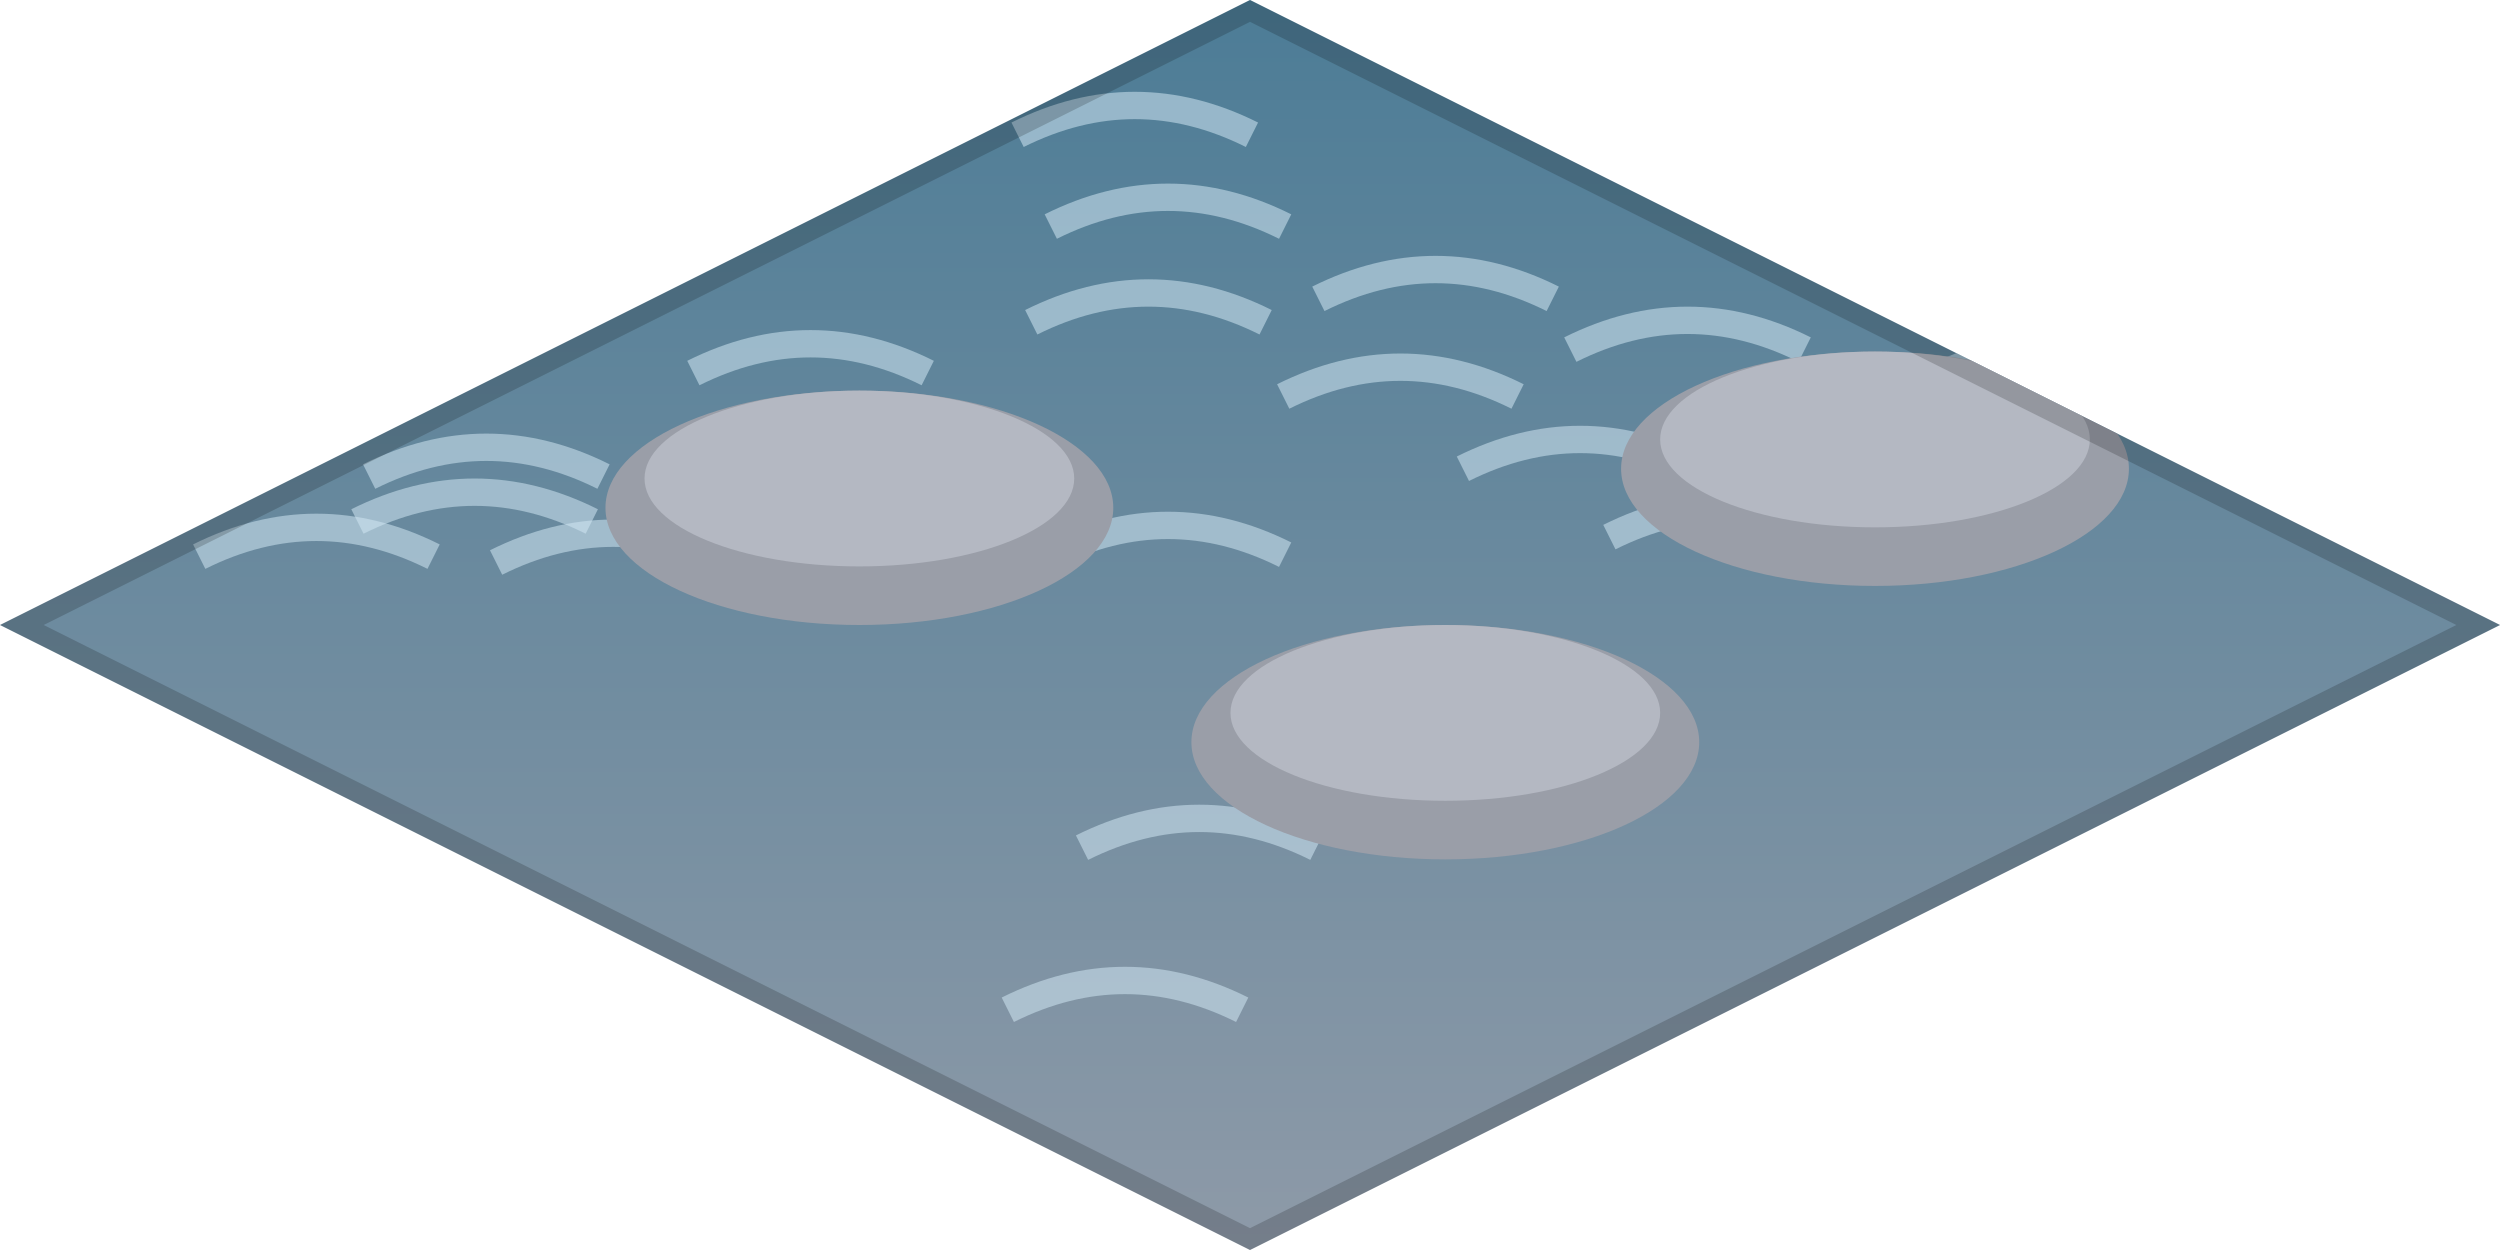
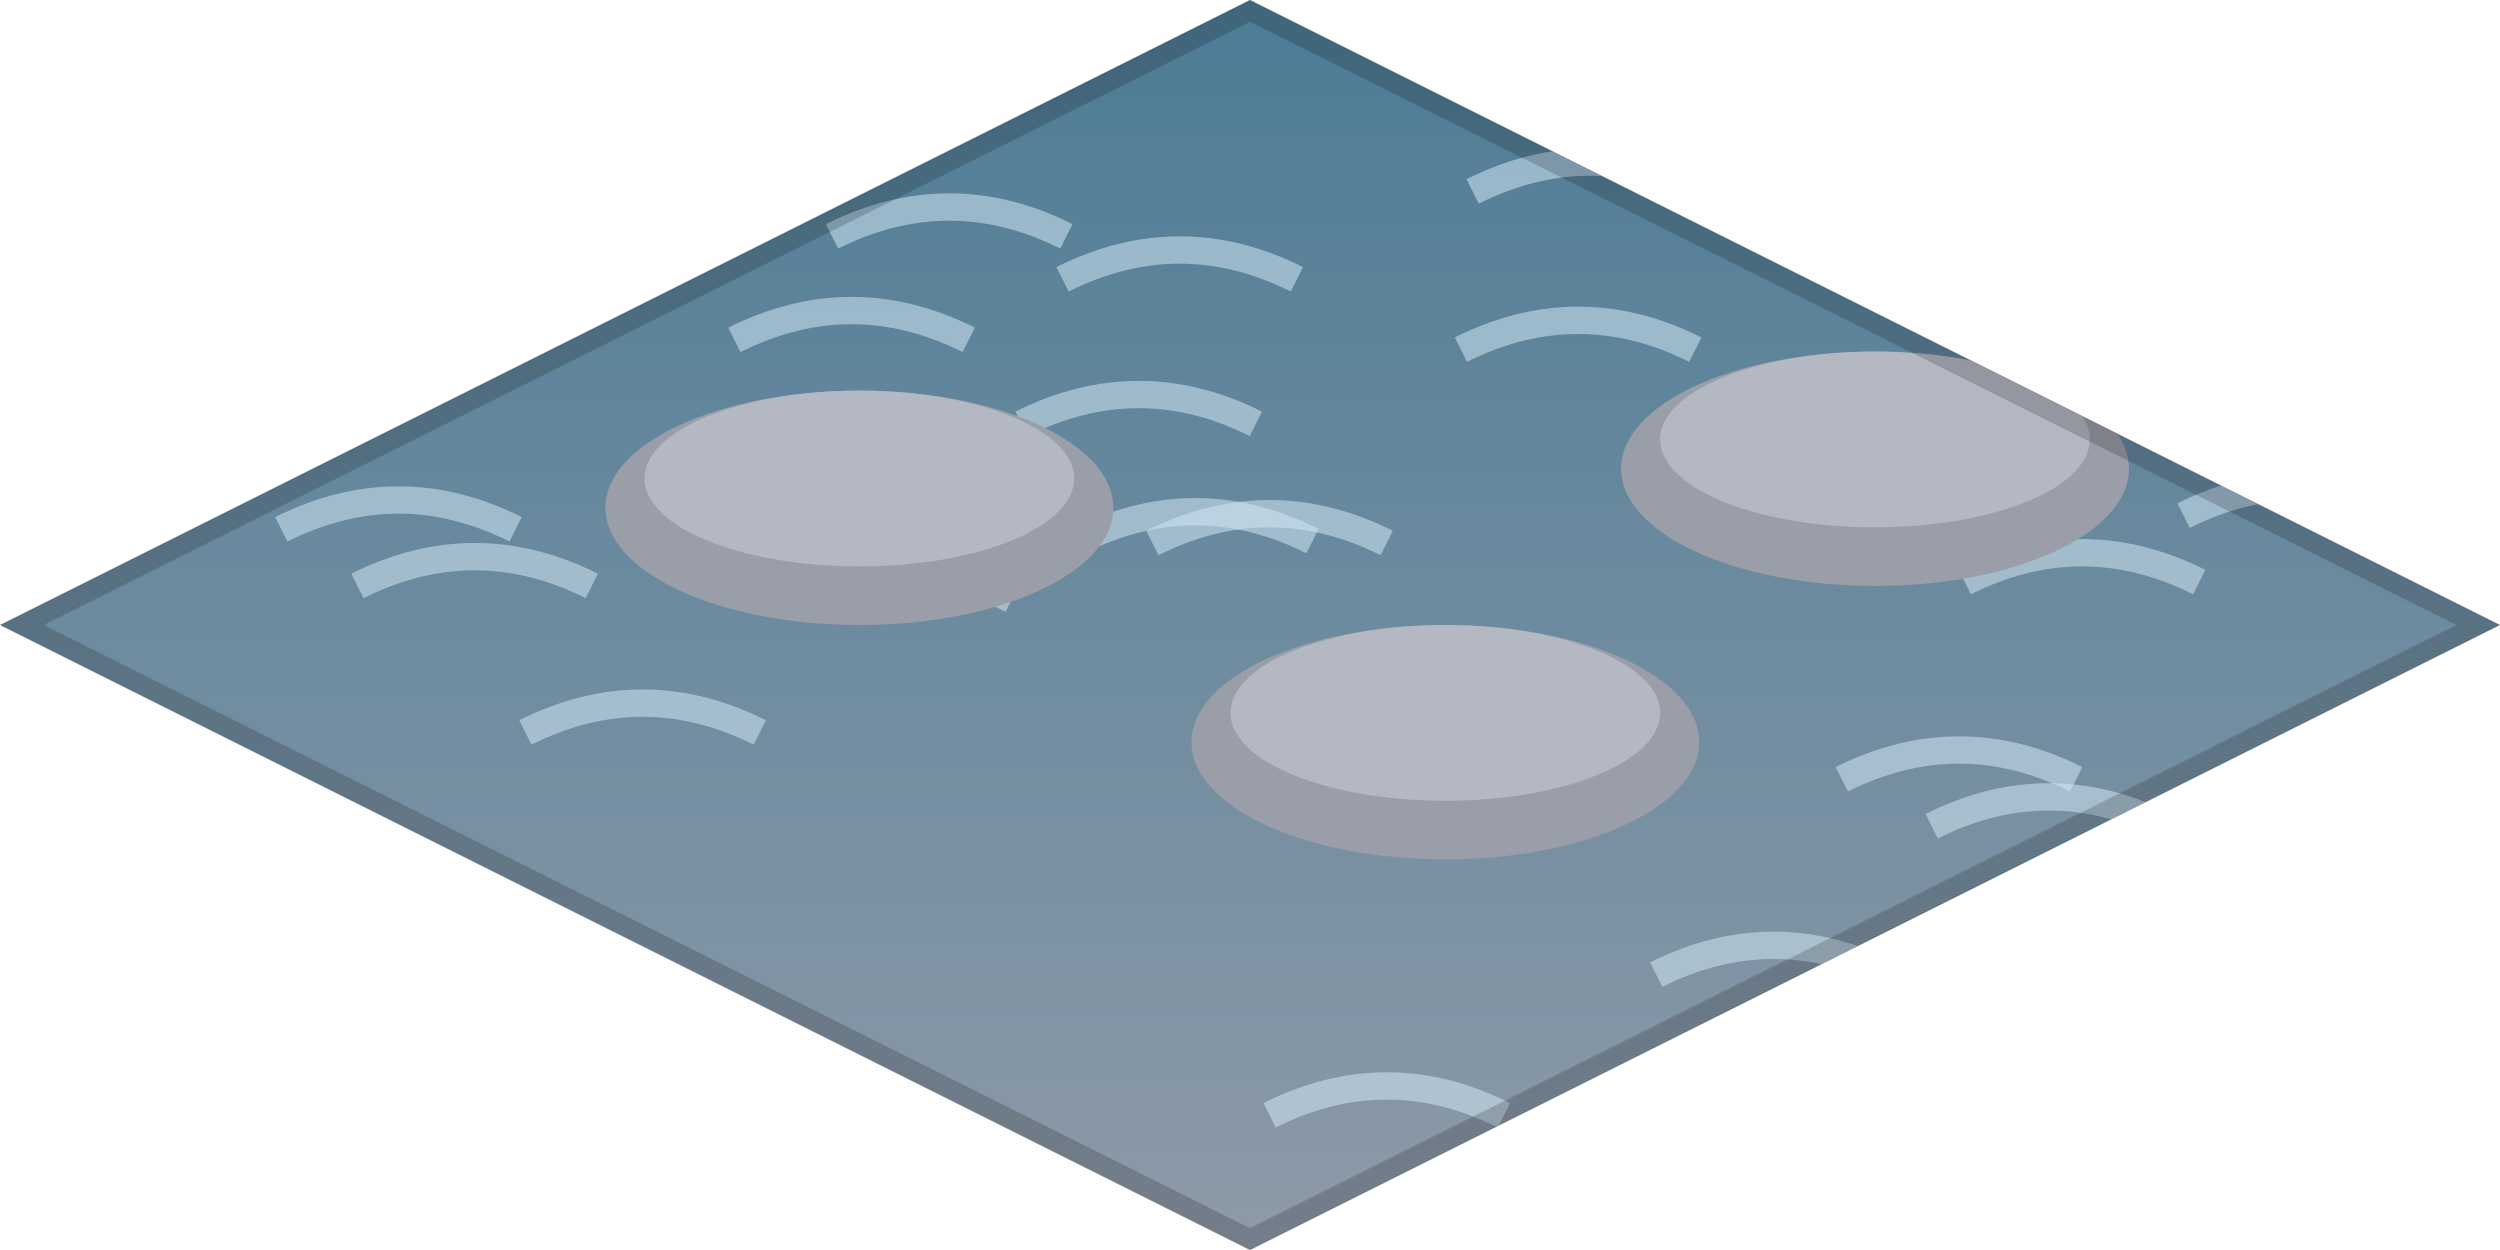
<svg xmlns="http://www.w3.org/2000/svg" width="128" height="64" viewBox="0 0 128 64">
  <defs>
    <linearGradient id="tg" x1="0" y1="0" x2="0" y2="1">
      <stop offset="0" stop-color="#4C7C96" stop-opacity="1" />
      <stop offset="1" stop-color="#8E9AA8" stop-opacity="1" />
    </linearGradient>
    <clipPath id="dia">
      <path d="M64,0 L128,32 L64,64 L0,32 Z" />
    </clipPath>
    <filter id="blur4" x="-50%" y="-50%" width="200%" height="200%">
      <feGaussianBlur stdDeviation="4" />
    </filter>
    <filter id="blur2" x="-50%" y="-50%" width="200%" height="200%">
      <feGaussianBlur stdDeviation="2" />
    </filter>
    <filter id="blur8" x="-80%" y="-80%" width="260%" height="260%">
      <feGaussianBlur stdDeviation="8" />
    </filter>
  </defs>
  <g clip-path="url(#dia)">
    <rect width="128" height="64" fill="url(#tg)" />
-     <path d="M67.5,15.3 q6,-3 12,0" stroke="#CFE6F2" stroke-width="1.4" fill="none" opacity=".55" />
-     <path d="M35.5,19.1 q6,-3 12,0" stroke="#CFE6F2" stroke-width="1.4" fill="none" opacity=".55" />
-     <path d="M53.8,28.4 q6,-3 12,0" stroke="#CFE6F2" stroke-width="1.4" fill="none" opacity=".55" />
-     <path d="M53.8,11.6 q6,-3 12,0" stroke="#CFE6F2" stroke-width="1.4" fill="none" opacity=".55" />
-     <path d="M98.9,19.4 q6,-3 12,0" stroke="#CFE6F2" stroke-width="1.4" fill="none" opacity=".55" />
-     <path d="M55.4,43.4 q6,-3 12,0" stroke="#CFE6F2" stroke-width="1.4" fill="none" opacity=".55" />
-     <path d="M109.6,7.1 q6,-3 12,0" stroke="#CFE6F2" stroke-width="1.4" fill="none" opacity=".55" />
-     <path d="M80.4,17.9 q6,-3 12,0" stroke="#CFE6F2" stroke-width="1.4" fill="none" opacity=".55" />
-     <path d="M74.9,24.0 q6,-3 12,0" stroke="#CFE6F2" stroke-width="1.4" fill="none" opacity=".55" />
-     <path d="M18.9,24.4 q6,-3 12,0" stroke="#CFE6F2" stroke-width="1.4" fill="none" opacity=".55" />
-     <path d="M51.6,51.7 q6,-3 12,0" stroke="#CFE6F2" stroke-width="1.4" fill="none" opacity=".55" />
-     <path d="M52.1,6.9 q6,-3 12,0" stroke="#CFE6F2" stroke-width="1.4" fill="none" opacity=".55" />
-     <path d="M25.4,28.8 q6,-3 12,0" stroke="#CFE6F2" stroke-width="1.4" fill="none" opacity=".55" />
-     <path d="M116.1,57.0 q6,-3 12,0" stroke="#CFE6F2" stroke-width="1.4" fill="none" opacity=".55" />
-     <path d="M113.9,11.7 q6,-3 12,0" stroke="#CFE6F2" stroke-width="1.4" fill="none" opacity=".55" />
-     <path d="M65.7,20.3 q6,-3 12,0" stroke="#CFE6F2" stroke-width="1.4" fill="none" opacity=".55" />
-     <path d="M100.9,49.2 q6,-3 12,0" stroke="#CFE6F2" stroke-width="1.4" fill="none" opacity=".55" />
-     <path d="M99.7,56.1 q6,-3 12,0" stroke="#CFE6F2" stroke-width="1.4" fill="none" opacity=".55" />
-     <path d="M86.8,55.3 q6,-3 12,0" stroke="#CFE6F2" stroke-width="1.4" fill="none" opacity=".55" />
-     <path d="M10.2,28.5 q6,-3 12,0" stroke="#CFE6F2" stroke-width="1.4" fill="none" opacity=".55" />
-     <path d="M18.3,26.7 q6,-3 12,0" stroke="#CFE6F2" stroke-width="1.4" fill="none" opacity=".55" />
-     <path d="M88.5,23.0 q6,-3 12,0" stroke="#CFE6F2" stroke-width="1.4" fill="none" opacity=".55" />
-     <path d="M16.8,9.5 q6,-3 12,0" stroke="#CFE6F2" stroke-width="1.4" fill="none" opacity=".55" />
-     <path d="M52.8,16.5 q6,-3 12,0" stroke="#CFE6F2" stroke-width="1.4" fill="none" opacity=".55" />
-     <path d="M82.4,27.5 q6,-3 12,0" stroke="#CFE6F2" stroke-width="1.4" fill="none" opacity=".55" />
-     <path d="M10.5,53.3 q6,-3 12,0" stroke="#CFE6F2" stroke-width="1.4" fill="none" opacity=".55" />
+     <path d="M55.2,27.7 q6,-3 12,0" stroke="#CFE6F2" stroke-width="1.4" fill="none" opacity=".55" />
+     <path d="M52.3,21.7 q6,-3 12,0" stroke="#CFE6F2" stroke-width="1.4" fill="none" opacity=".55" />
+     <path d="M20.7,8.0 q6,-3 12,0" stroke="#CFE6F2" stroke-width="1.4" fill="none" opacity=".55" />
+     <path d="M22.7,52.0 q6,-3 12,0" stroke="#CFE6F2" stroke-width="1.4" fill="none" opacity=".55" />
+     <path d="M42.6,12.1 q6,-3 12,0" stroke="#CFE6F2" stroke-width="1.4" fill="none" opacity=".55" />
+     <path d="M118.3,37.8 q6,-3 12,0" stroke="#CFE6F2" stroke-width="1.4" fill="none" opacity=".55" />
+     <path d="M54.4,14.3 q6,-3 12,0" stroke="#CFE6F2" stroke-width="1.4" fill="none" opacity=".55" />
+     <path d="M114.3,41.1 q6,-3 12,0" stroke="#CFE6F2" stroke-width="1.4" fill="none" opacity=".55" />
+     <path d="M111.2,16.8 q6,-3 12,0" stroke="#CFE6F2" stroke-width="1.4" fill="none" opacity=".55" />
+     <path d="M100.6,29.8 q6,-3 12,0" stroke="#CFE6F2" stroke-width="1.4" fill="none" opacity=".55" />
+     <path d="M65.0,57.1 q6,-3 12,0" stroke="#CFE6F2" stroke-width="1.4" fill="none" opacity=".55" />
+     <path d="M107.9,13.4 q6,-3 12,0" stroke="#CFE6F2" stroke-width="1.4" fill="none" opacity=".55" />
+     <path d="M14.4,27.1 q6,-3 12,0" stroke="#CFE6F2" stroke-width="1.4" fill="none" opacity=".55" />
+     <path d="M98.9,42.3 q6,-3 12,0" stroke="#CFE6F2" stroke-width="1.4" fill="none" opacity=".55" />
+     <path d="M84.8,49.9 q6,-3 12,0" stroke="#CFE6F2" stroke-width="1.4" fill="none" opacity=".55" />
+     <path d="M59.0,27.8 q6,-3 12,0" stroke="#CFE6F2" stroke-width="1.4" fill="none" opacity=".55" />
+     <path d="M74.8,17.9 q6,-3 12,0" stroke="#CFE6F2" stroke-width="1.4" fill="none" opacity=".55" />
+     <path d="M94.3,39.9 q6,-3 12,0" stroke="#CFE6F2" stroke-width="1.4" fill="none" opacity=".55" />
+     <path d="M93.7,51.6 q6,-3 12,0" stroke="#CFE6F2" stroke-width="1.4" fill="none" opacity=".55" />
+     <path d="M111.8,26.4 q6,-3 12,0" stroke="#CFE6F2" stroke-width="1.4" fill="none" opacity=".55" />
+     <path d="M39.8,30.7 q6,-3 12,0" stroke="#CFE6F2" stroke-width="1.4" fill="none" opacity=".55" />
+     <path d="M37.6,17.4 q6,-3 12,0" stroke="#CFE6F2" stroke-width="1.4" fill="none" opacity=".55" />
+     <path d="M26.9,37.5 q6,-3 12,0" stroke="#CFE6F2" stroke-width="1.4" fill="none" opacity=".55" />
+     <path d="M18.3,30.0 q6,-3 12,0" stroke="#CFE6F2" stroke-width="1.4" fill="none" opacity=".55" />
+     <path d="M103.0,7.6 q6,-3 12,0" stroke="#CFE6F2" stroke-width="1.4" fill="none" opacity=".55" />
+     <path d="M75.4,9.8 q6,-3 12,0" stroke="#CFE6F2" stroke-width="1.4" fill="none" opacity=".55" />
    <ellipse cx="44" cy="26" rx="13" ry="6" fill="#9A9EA8" />
    <ellipse cx="44" cy="24.5" rx="11" ry="4.5" fill="#B4B8C2" />
    <ellipse cx="74" cy="38" rx="13" ry="6" fill="#9A9EA8" />
    <ellipse cx="74" cy="36.5" rx="11" ry="4.5" fill="#B4B8C2" />
    <ellipse cx="96" cy="24" rx="13" ry="6" fill="#9A9EA8" />
    <ellipse cx="96" cy="22.5" rx="11" ry="4.5" fill="#B4B8C2" />
    <path d="M64,0 L128,32 L64,64 L0,32 Z" fill="none" stroke="#000" stroke-width="2" opacity=".18" />
  </g>
</svg>
